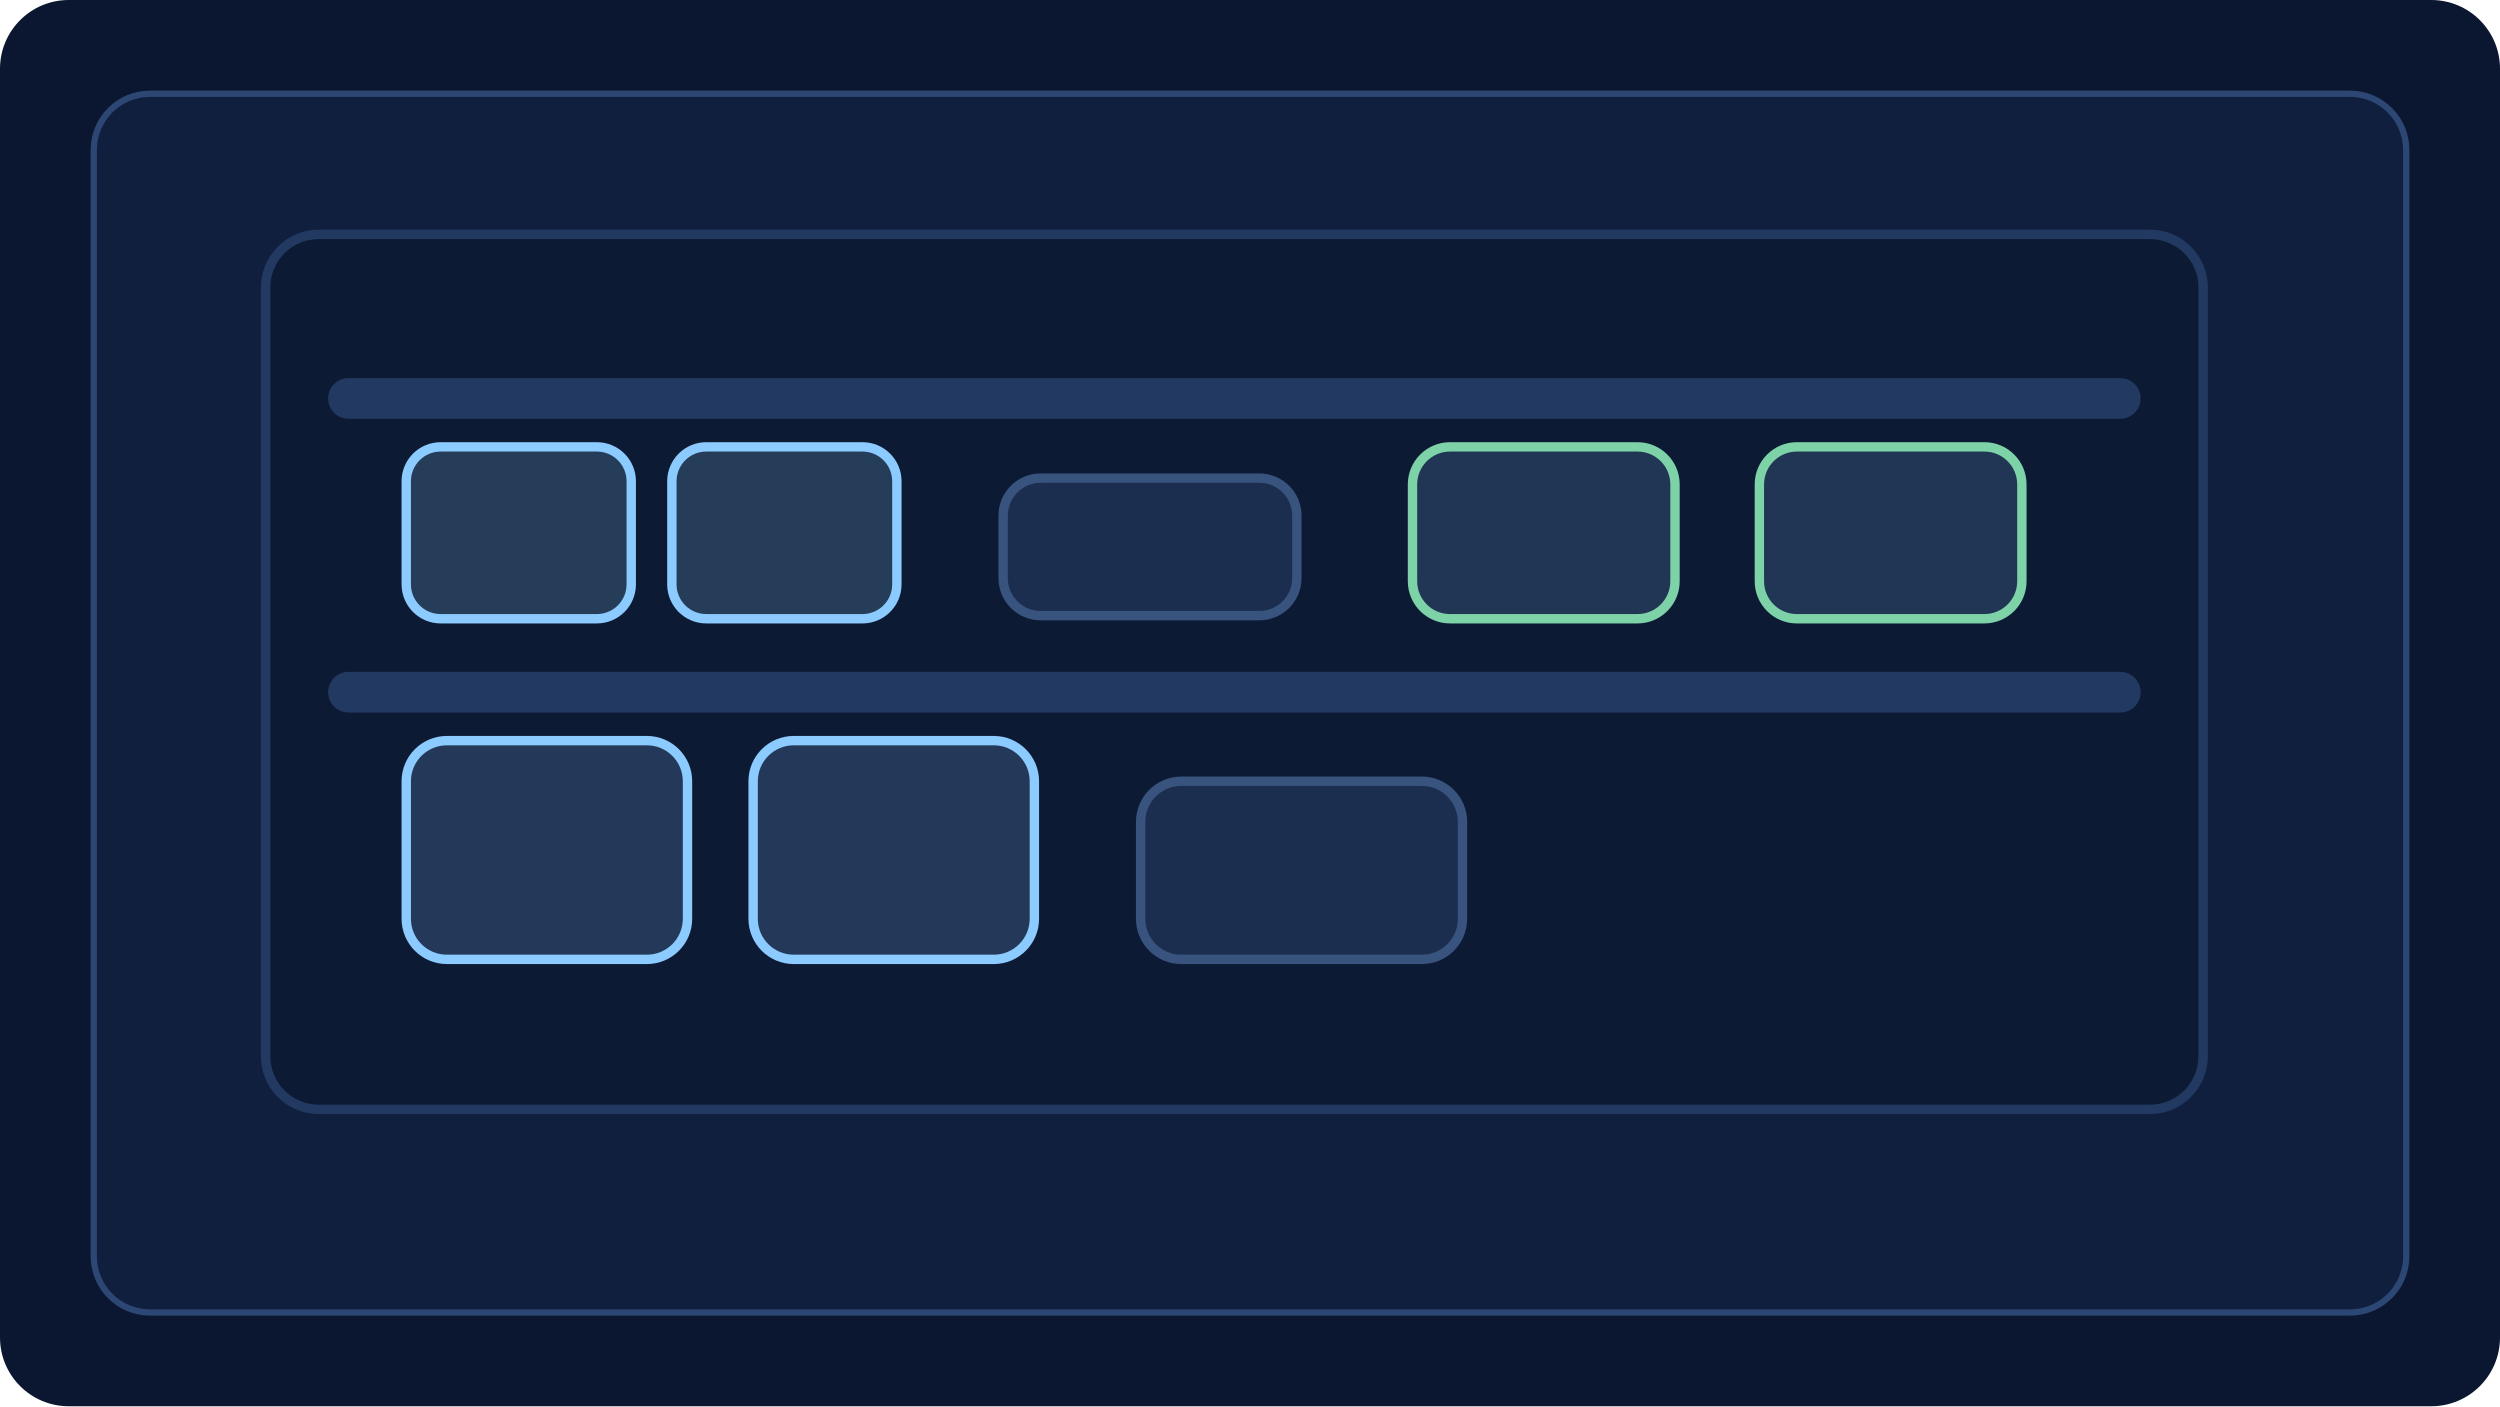
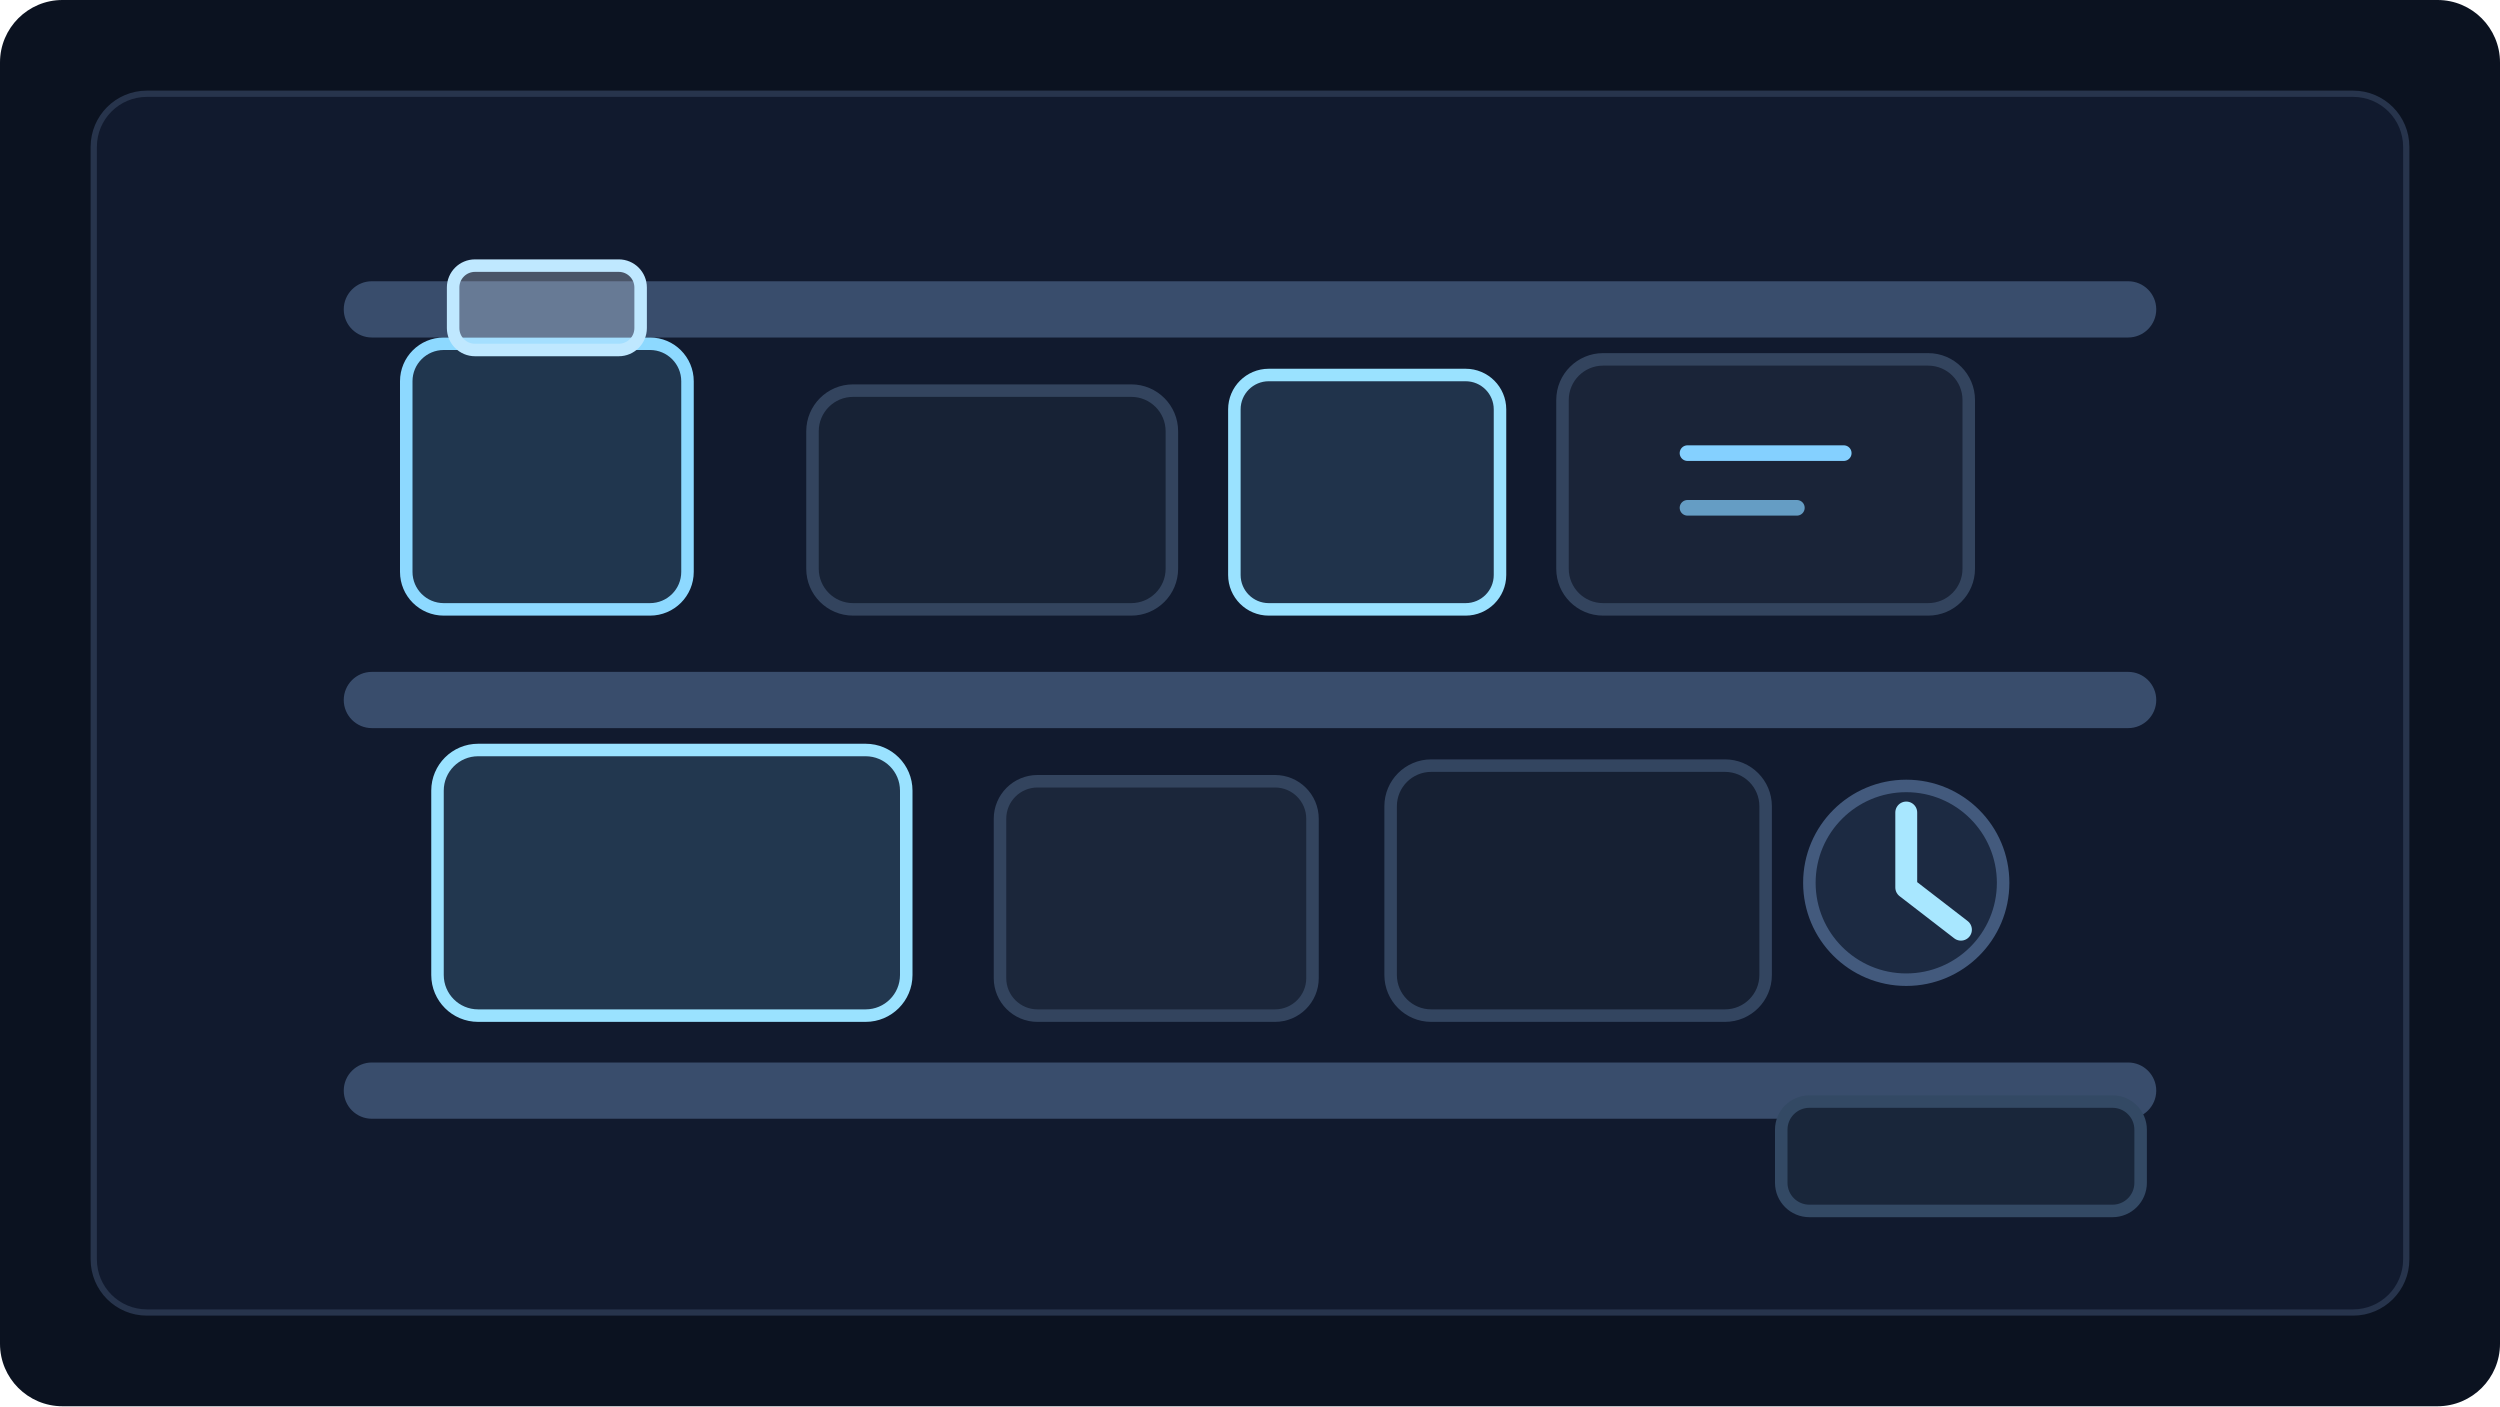
<svg xmlns="http://www.w3.org/2000/svg" width="1600" height="900" viewBox="0 0 1600 900" fill="none">
-   <defs>
-     <linearGradient id="w2" x1="0" y1="0" x2="1600" y2="900">
-       <stop stop-color="#0B1730" />
-       <stop offset="1" stop-color="#14345A" />
-     </linearGradient>
-   </defs>
-   <rect width="1600" height="900" rx="44" fill="url(#w2)" />
-   <rect x="60" y="60" width="1480" height="780" rx="36" fill="#111F3F" stroke="#2D4774" stroke-width="4" />
-   <rect x="170" y="150" width="1240" height="560" rx="34" fill="#0D1A34" stroke="#223A62" stroke-width="6" />
-   <rect x="210" y="242" width="1160" height="26" rx="13" fill="#223A62" />
-   <rect x="210" y="430" width="1160" height="26" rx="13" fill="#223A62" />
-   <rect x="260" y="286" width="144" height="110" rx="22" fill="#9ADFFF" fill-opacity="0.18" stroke="#8CCBFF" stroke-width="6" />
-   <rect x="430" y="286" width="144" height="110" rx="22" fill="#9ADFFF" fill-opacity="0.18" stroke="#8CCBFF" stroke-width="6" />
-   <rect x="642" y="306" width="188" height="88" rx="24" fill="#1B2E4F" stroke="#38537D" stroke-width="6" />
-   <rect x="904" y="286" width="168" height="110" rx="24" fill="#8CCBFF" fill-opacity="0.16" stroke="#7DD3A7" stroke-width="6" />
-   <rect x="1126" y="286" width="168" height="110" rx="24" fill="#8CCBFF" fill-opacity="0.16" stroke="#7DD3A7" stroke-width="6" />
-   <rect x="260" y="474" width="180" height="140" rx="26" fill="#8CCBFF" fill-opacity="0.18" stroke="#8CCBFF" stroke-width="6" />
-   <rect x="482" y="474" width="180" height="140" rx="26" fill="#8CCBFF" fill-opacity="0.18" stroke="#8CCBFF" stroke-width="6" />
-   <rect x="730" y="500" width="206" height="114" rx="26" fill="#1B2E4F" stroke="#38537D" stroke-width="6" />
+   <rect width="1600" height="900" rx="40" fill="#0B1220" />
+   <rect x="60" y="60" width="1480" height="780" rx="34" fill="#111A2E" stroke="#27344C" stroke-width="4" />
+   <rect x="220" y="180" width="1160" height="36" rx="18" fill="#394D6C" />
+   <rect x="220" y="430" width="1160" height="36" rx="18" fill="#394D6C" />
+   <rect x="220" y="680" width="1160" height="36" rx="18" fill="#394D6C" />
+   <rect x="260" y="220" width="180" height="170" rx="24" fill="#75C8F7" fill-opacity="0.16" stroke="#8DD9FF" stroke-width="8" />
+   <rect x="290" y="170" width="120" height="54" rx="14" fill="#DDEEFF" fill-opacity="0.28" stroke="#BFE8FF" stroke-width="8" />
+   <rect x="520" y="250" width="230" height="140" rx="26" fill="#172235" stroke="#33445E" stroke-width="8" />
+   <rect x="790" y="240" width="170" height="150" rx="22" fill="#7FD0FF" fill-opacity="0.14" stroke="#9AE2FF" stroke-width="8" />
+   <rect x="1000" y="230" width="260" height="160" rx="26" fill="#1A2438" stroke="#33445E" stroke-width="8" />
+   <path d="M1080 290H1180" stroke="#84D0FF" stroke-width="10" stroke-linecap="round" />
+   <path d="M1080 325H1150" stroke="#84D0FF" stroke-width="10" stroke-linecap="round" opacity="0.7" />
+   <rect x="280" y="480" width="300" height="170" rx="26" fill="#7FD0FF" fill-opacity="0.16" stroke="#9AE2FF" stroke-width="8" />
+   <rect x="640" y="500" width="200" height="150" rx="24" fill="#1B263A" stroke="#33445E" stroke-width="8" />
+   <rect x="890" y="490" width="240" height="160" rx="26" fill="#162033" stroke="#334560" stroke-width="8" />
+   <circle cx="1220" cy="565" r="62" fill="#1C2A42" stroke="#435A7D" stroke-width="8" />
+   <path d="M1220 520V568L1255 595" stroke="#A8E7FF" stroke-width="14" stroke-linecap="round" stroke-linejoin="round" />
+   <rect x="1140" y="705" width="230" height="70" rx="18" fill="#19263A" stroke="#334964" stroke-width="8" />
</svg>
